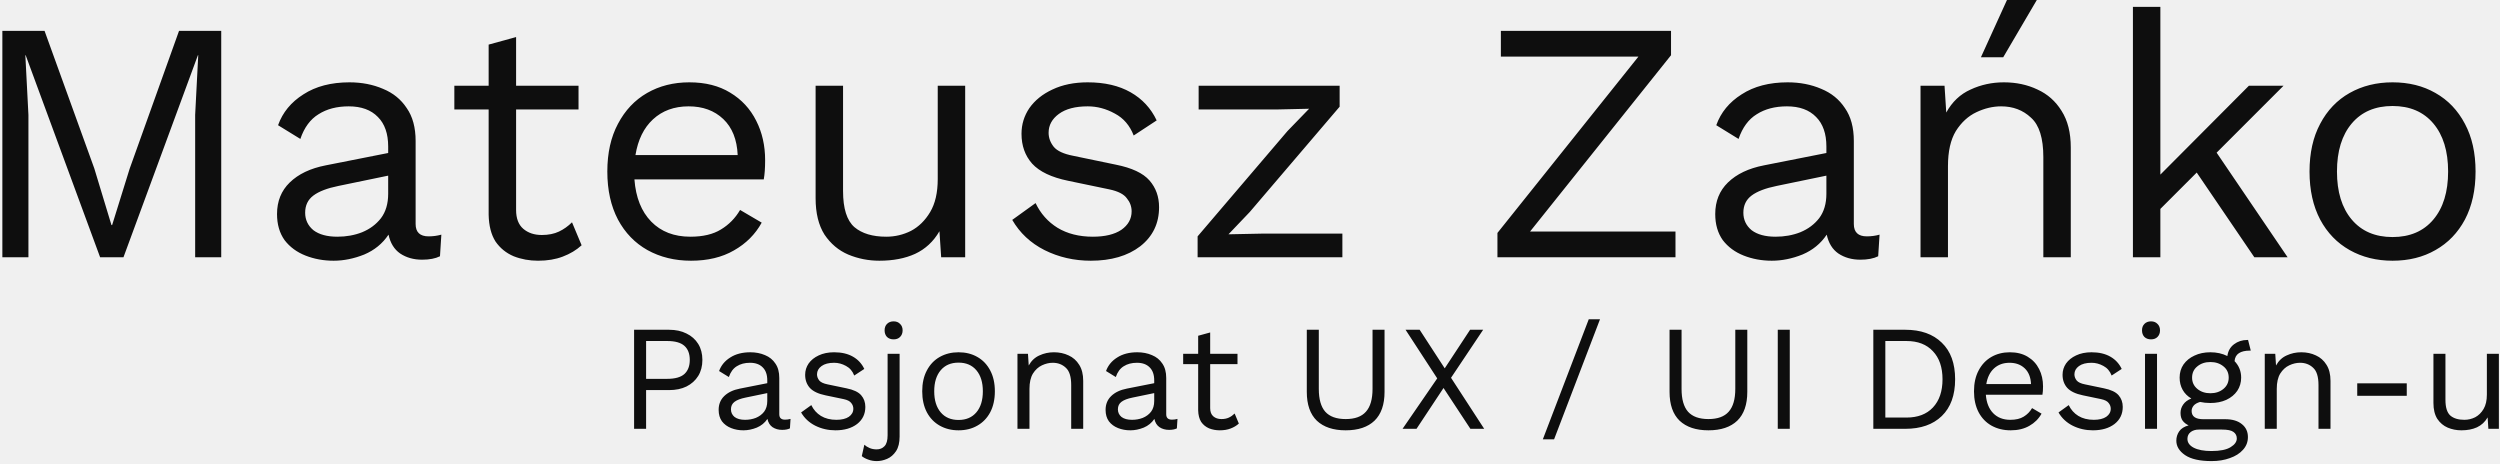
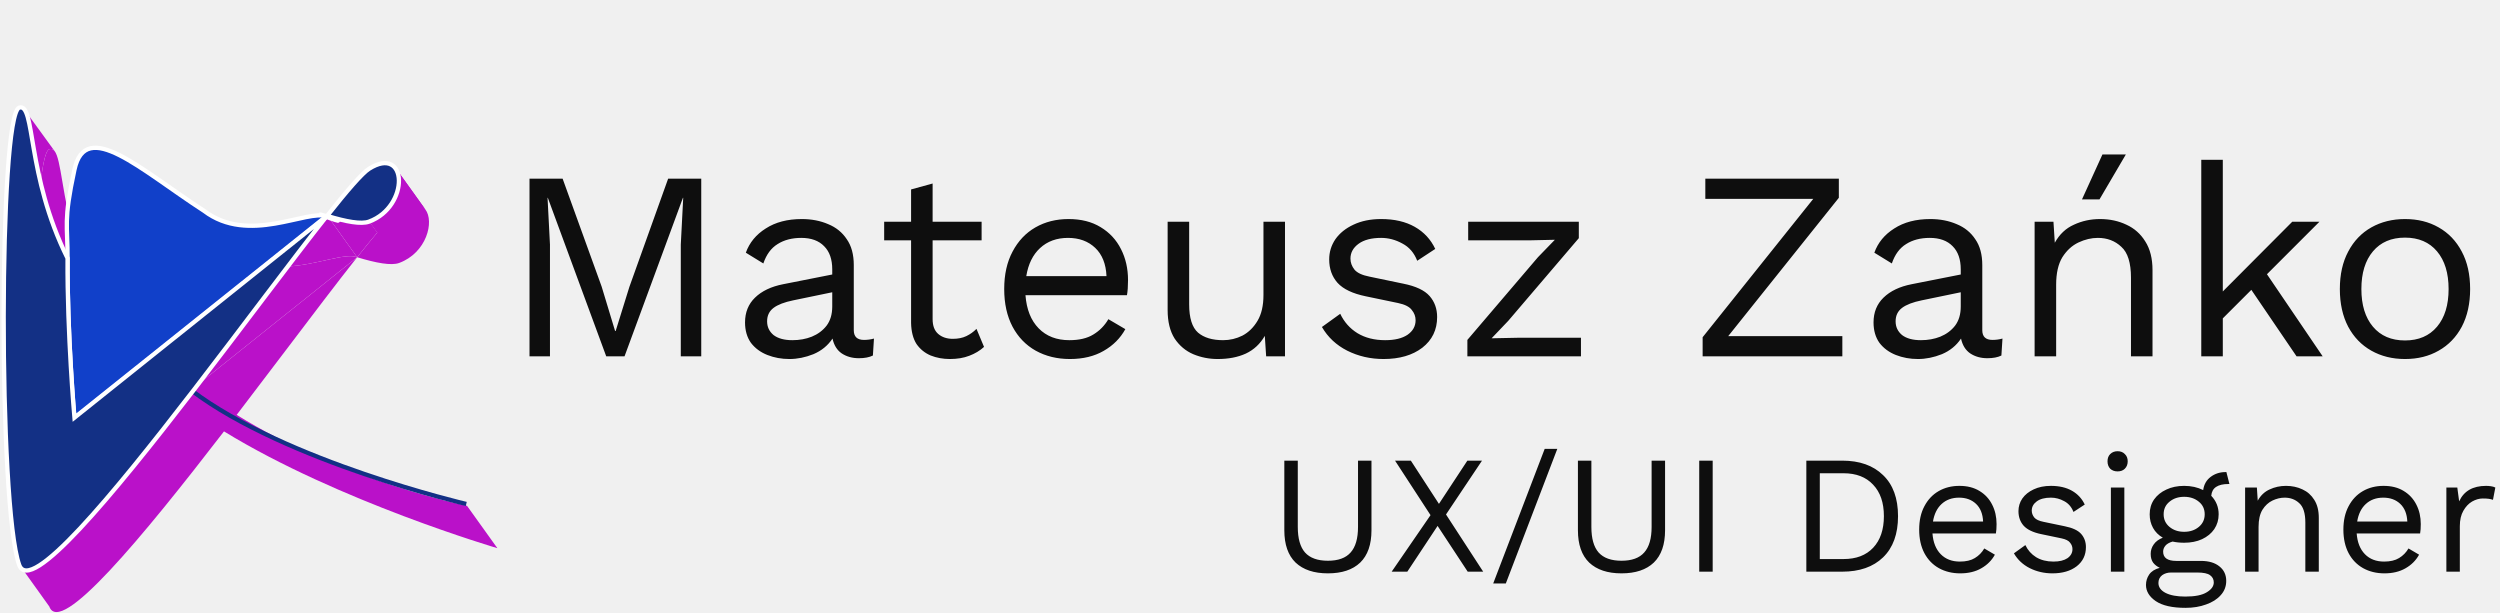
- <svg xmlns="http://www.w3.org/2000/svg" width="583" height="108" viewBox="0 0 583 108" fill="none">
-   <path d="M51.59 7.2V60H45.51V26.8L46.23 12.88H46.15L28.79 60H23.35L5.99 12.88H5.91L6.63 26.8V60H0.55V7.2H10.39L21.99 39.28L25.99 52.48H26.15L30.23 39.36L41.75 7.2H51.59ZM90.523 34.16C90.523 31.173 89.723 28.88 88.123 27.28C86.523 25.627 84.256 24.8 81.323 24.8C78.549 24.8 76.203 25.413 74.283 26.64C72.363 27.813 70.949 29.733 70.043 32.4L64.843 29.2C65.909 26.213 67.883 23.813 70.763 22C73.643 20.133 77.216 19.2 81.483 19.2C84.363 19.2 86.976 19.707 89.323 20.72C91.669 21.68 93.509 23.173 94.843 25.2C96.229 27.173 96.923 29.733 96.923 32.88V52.24C96.923 54.16 97.936 55.12 99.963 55.12C100.976 55.12 101.963 54.987 102.923 54.72L102.603 59.76C101.536 60.293 100.149 60.56 98.443 60.56C96.469 60.56 94.763 60.08 93.323 59.12C91.936 58.16 91.029 56.693 90.603 54.72C89.216 56.8 87.323 58.347 84.923 59.36C82.523 60.32 80.149 60.8 77.803 60.8C75.456 60.8 73.269 60.4 71.243 59.6C69.216 58.8 67.589 57.6 66.363 56C65.189 54.347 64.603 52.32 64.603 49.92C64.603 46.933 65.589 44.48 67.563 42.56C69.589 40.587 72.389 39.253 75.963 38.56L90.523 35.68V34.16ZM71.163 49.6C71.163 51.253 71.803 52.613 73.083 53.68C74.416 54.693 76.283 55.2 78.683 55.2C80.763 55.2 82.683 54.853 84.443 54.16C86.256 53.413 87.723 52.32 88.843 50.88C89.963 49.387 90.523 47.493 90.523 45.2V40.96L78.923 43.36C76.309 43.893 74.363 44.64 73.083 45.6C71.803 46.56 71.163 47.893 71.163 49.6ZM134.913 20V25.52H120.353V48.96C120.353 50.933 120.913 52.4 122.033 53.36C123.153 54.32 124.593 54.8 126.353 54.8C127.899 54.8 129.233 54.533 130.353 54C131.473 53.467 132.486 52.747 133.393 51.84L135.633 57.2C134.406 58.32 132.939 59.2 131.233 59.84C129.579 60.48 127.659 60.8 125.473 60.8C123.446 60.8 121.553 60.453 119.793 59.76C118.033 59.013 116.619 57.867 115.553 56.32C114.539 54.72 114.006 52.64 113.953 50.08V25.52H105.953V20H113.953V10.4L120.353 8.64V20H134.913ZM161.148 60.8C157.362 60.8 153.975 59.973 150.988 58.32C148.055 56.667 145.762 54.293 144.108 51.2C142.455 48.053 141.628 44.32 141.628 40C141.628 35.68 142.455 31.973 144.108 28.88C145.762 25.733 148.028 23.333 150.908 21.68C153.788 20.027 157.068 19.2 160.748 19.2C164.482 19.2 167.655 20 170.268 21.6C172.935 23.2 174.962 25.387 176.348 28.16C177.735 30.88 178.428 33.947 178.428 37.36C178.428 38.267 178.402 39.093 178.348 39.84C178.295 40.587 178.215 41.253 178.108 41.84H147.948C148.268 46.053 149.575 49.333 151.868 51.68C154.162 54.027 157.202 55.2 160.988 55.2C163.922 55.2 166.295 54.64 168.108 53.52C169.975 52.4 171.468 50.88 172.588 48.96L177.628 51.92C176.135 54.64 173.975 56.8 171.148 58.4C168.375 60 165.042 60.8 161.148 60.8ZM160.588 24.8C157.228 24.8 154.455 25.813 152.268 27.84C150.135 29.813 148.775 32.587 148.188 36.16H172.028C171.868 32.533 170.748 29.733 168.668 27.76C166.588 25.787 163.895 24.8 160.588 24.8ZM205.08 60.8C202.52 60.8 200.093 60.32 197.8 59.36C195.56 58.4 193.72 56.853 192.28 54.72C190.893 52.533 190.2 49.707 190.2 46.24V20H196.6V44.56C196.6 48.613 197.48 51.413 199.24 52.96C201 54.453 203.48 55.2 206.68 55.2C208.707 55.2 210.627 54.747 212.44 53.84C214.253 52.88 215.747 51.413 216.92 49.44C218.093 47.467 218.68 44.907 218.68 41.76V20H225.08V60H219.48L219.08 53.92C217.693 56.32 215.8 58.08 213.4 59.2C211.053 60.267 208.28 60.8 205.08 60.8ZM254.375 60.8C250.482 60.8 246.882 59.973 243.575 58.32C240.322 56.667 237.815 54.32 236.055 51.28L241.495 47.36C242.668 49.813 244.375 51.733 246.615 53.12C248.908 54.507 251.655 55.2 254.855 55.2C257.682 55.2 259.895 54.667 261.495 53.6C263.095 52.48 263.895 51.04 263.895 49.28C263.895 48.16 263.522 47.147 262.775 46.24C262.082 45.28 260.722 44.587 258.695 44.16L249.095 42.16C245.202 41.36 242.402 40.027 240.695 38.16C239.042 36.293 238.215 33.973 238.215 31.2C238.215 29.013 238.828 27.013 240.055 25.2C241.335 23.387 243.122 21.947 245.415 20.88C247.762 19.76 250.508 19.2 253.655 19.2C257.602 19.2 260.935 19.973 263.655 21.52C266.375 23.067 268.402 25.253 269.735 28.08L264.375 31.6C263.468 29.253 262.002 27.547 259.975 26.48C257.948 25.36 255.842 24.8 253.655 24.8C250.775 24.8 248.535 25.387 246.935 26.56C245.335 27.733 244.535 29.2 244.535 30.96C244.535 32.133 244.935 33.227 245.735 34.24C246.535 35.2 248.028 35.893 250.215 36.32L260.215 38.4C263.948 39.147 266.562 40.373 268.055 42.08C269.548 43.787 270.295 45.867 270.295 48.32C270.295 52.107 268.828 55.147 265.895 57.44C262.962 59.68 259.122 60.8 254.375 60.8ZM279.283 60V55.12L300.243 30.56L305.283 25.36L298.163 25.52H279.523V20H312.403V24.88L291.443 49.44L286.483 54.64L294.243 54.48H313.043V60H279.283ZM390.723 54V60H349.203V54.32L382.083 13.2H350.003V7.2H389.683V12.88L356.803 54H390.723ZM425.913 34.16C425.913 31.173 425.113 28.88 423.513 27.28C421.913 25.627 419.647 24.8 416.713 24.8C413.94 24.8 411.593 25.413 409.673 26.64C407.753 27.813 406.34 29.733 405.433 32.4L400.233 29.2C401.3 26.213 403.273 23.813 406.153 22C409.033 20.133 412.607 19.2 416.873 19.2C419.753 19.2 422.367 19.707 424.713 20.72C427.06 21.68 428.9 23.173 430.233 25.2C431.62 27.173 432.313 29.733 432.313 32.88V52.24C432.313 54.16 433.327 55.12 435.353 55.12C436.367 55.12 437.353 54.987 438.313 54.72L437.993 59.76C436.927 60.293 435.54 60.56 433.833 60.56C431.86 60.56 430.153 60.08 428.713 59.12C427.327 58.16 426.42 56.693 425.993 54.72C424.607 56.8 422.713 58.347 420.313 59.36C417.913 60.32 415.54 60.8 413.193 60.8C410.847 60.8 408.66 60.4 406.633 59.6C404.607 58.8 402.98 57.6 401.753 56C400.58 54.347 399.993 52.32 399.993 49.92C399.993 46.933 400.98 44.48 402.953 42.56C404.98 40.587 407.78 39.253 411.353 38.56L425.913 35.68V34.16ZM406.553 49.6C406.553 51.253 407.193 52.613 408.473 53.68C409.807 54.693 411.673 55.2 414.073 55.2C416.153 55.2 418.073 54.853 419.833 54.16C421.647 53.413 423.113 52.32 424.233 50.88C425.353 49.387 425.913 47.493 425.913 45.2V40.96L414.313 43.36C411.7 43.893 409.753 44.64 408.473 45.6C407.193 46.56 406.553 47.893 406.553 49.6ZM447.866 60V20H453.466L453.866 26.24C455.252 23.733 457.146 21.947 459.546 20.88C461.946 19.76 464.532 19.2 467.306 19.2C470.186 19.2 472.799 19.76 475.146 20.88C477.492 21.947 479.359 23.6 480.746 25.84C482.186 28.08 482.906 30.933 482.906 34.4V60H476.506V36.64C476.506 32.213 475.546 29.147 473.626 27.44C471.759 25.68 469.439 24.8 466.666 24.8C464.746 24.8 462.826 25.253 460.906 26.16C458.986 27.067 457.386 28.533 456.106 30.56C454.879 32.587 454.266 35.307 454.266 38.72V60H447.866ZM468.026 -4.76837e-06H474.986L467.146 13.36H461.946L468.026 -4.76837e-06ZM532.517 20L516.917 35.6L533.477 60H525.717L512.277 40.24L503.797 48.72V60H497.397V1.6H503.797V40.72L524.437 20H532.517ZM557.941 19.2C561.728 19.2 565.061 20.027 567.941 21.68C570.875 23.333 573.168 25.733 574.821 28.88C576.475 31.973 577.301 35.68 577.301 40C577.301 44.32 576.475 48.053 574.821 51.2C573.168 54.293 570.875 56.667 567.941 58.32C565.061 59.973 561.728 60.8 557.941 60.8C554.208 60.8 550.875 59.973 547.941 58.32C545.008 56.667 542.715 54.293 541.061 51.2C539.408 48.053 538.581 44.32 538.581 40C538.581 35.68 539.408 31.973 541.061 28.88C542.715 25.733 545.008 23.333 547.941 21.68C550.875 20.027 554.208 19.2 557.941 19.2ZM557.941 24.72C553.888 24.72 550.715 26.08 548.421 28.8C546.128 31.52 544.981 35.253 544.981 40C544.981 44.747 546.128 48.48 548.421 51.2C550.715 53.92 553.888 55.28 557.941 55.28C561.995 55.28 565.168 53.92 567.461 51.2C569.755 48.48 570.901 44.747 570.901 40C570.901 35.253 569.755 31.52 567.461 28.8C565.168 26.08 561.995 24.72 557.941 24.72ZM156.026 76.9C157.589 76.9 158.942 77.192 160.086 77.775C161.252 78.335 162.162 79.14 162.816 80.19C163.469 81.24 163.796 82.488 163.796 83.935C163.796 85.382 163.469 86.63 162.816 87.68C162.162 88.73 161.252 89.547 160.086 90.13C158.942 90.69 157.589 90.97 156.026 90.97H150.671V100H147.871V76.9H156.026ZM155.606 88.345C157.426 88.345 158.756 87.972 159.596 87.225C160.436 86.455 160.856 85.358 160.856 83.935C160.856 82.488 160.436 81.392 159.596 80.645C158.756 79.898 157.426 79.525 155.606 79.525H150.671V88.345H155.606ZM178.928 88.695C178.928 87.388 178.578 86.385 177.878 85.685C177.178 84.962 176.186 84.6 174.903 84.6C173.69 84.6 172.663 84.868 171.823 85.405C170.983 85.918 170.365 86.758 169.968 87.925L167.693 86.525C168.16 85.218 169.023 84.168 170.283 83.375C171.543 82.558 173.106 82.15 174.973 82.15C176.233 82.15 177.376 82.372 178.403 82.815C179.43 83.235 180.235 83.888 180.818 84.775C181.425 85.638 181.728 86.758 181.728 88.135V96.605C181.728 97.445 182.171 97.865 183.058 97.865C183.501 97.865 183.933 97.807 184.353 97.69L184.213 99.895C183.746 100.128 183.14 100.245 182.393 100.245C181.53 100.245 180.783 100.035 180.153 99.615C179.546 99.195 179.15 98.553 178.963 97.69C178.356 98.6 177.528 99.277 176.478 99.72C175.428 100.14 174.39 100.35 173.363 100.35C172.336 100.35 171.38 100.175 170.493 99.825C169.606 99.475 168.895 98.95 168.358 98.25C167.845 97.527 167.588 96.64 167.588 95.59C167.588 94.283 168.02 93.21 168.883 92.37C169.77 91.507 170.995 90.923 172.558 90.62L178.928 89.36V88.695ZM170.458 95.45C170.458 96.173 170.738 96.768 171.298 97.235C171.881 97.678 172.698 97.9 173.748 97.9C174.658 97.9 175.498 97.748 176.268 97.445C177.061 97.118 177.703 96.64 178.193 96.01C178.683 95.357 178.928 94.528 178.928 93.525V91.67L173.853 92.72C172.71 92.953 171.858 93.28 171.298 93.7C170.738 94.12 170.458 94.703 170.458 95.45ZM194.832 100.35C193.129 100.35 191.554 99.988 190.107 99.265C188.684 98.542 187.587 97.515 186.817 96.185L189.197 94.47C189.711 95.543 190.457 96.383 191.437 96.99C192.441 97.597 193.642 97.9 195.042 97.9C196.279 97.9 197.247 97.667 197.947 97.2C198.647 96.71 198.997 96.08 198.997 95.31C198.997 94.82 198.834 94.377 198.507 93.98C198.204 93.56 197.609 93.257 196.722 93.07L192.522 92.195C190.819 91.845 189.594 91.262 188.847 90.445C188.124 89.628 187.762 88.613 187.762 87.4C187.762 86.443 188.031 85.568 188.567 84.775C189.127 83.982 189.909 83.352 190.912 82.885C191.939 82.395 193.141 82.15 194.517 82.15C196.244 82.15 197.702 82.488 198.892 83.165C200.082 83.842 200.969 84.798 201.552 86.035L199.207 87.575C198.811 86.548 198.169 85.802 197.282 85.335C196.396 84.845 195.474 84.6 194.517 84.6C193.257 84.6 192.277 84.857 191.577 85.37C190.877 85.883 190.527 86.525 190.527 87.295C190.527 87.808 190.702 88.287 191.052 88.73C191.402 89.15 192.056 89.453 193.012 89.64L197.387 90.55C199.021 90.877 200.164 91.413 200.817 92.16C201.471 92.907 201.797 93.817 201.797 94.89C201.797 96.547 201.156 97.877 199.872 98.88C198.589 99.86 196.909 100.35 194.832 100.35ZM208.389 79.14C207.759 79.14 207.246 78.953 206.849 78.58C206.476 78.183 206.289 77.67 206.289 77.04C206.289 76.41 206.476 75.908 206.849 75.535C207.246 75.138 207.759 74.94 208.389 74.94C209.019 74.94 209.521 75.138 209.894 75.535C210.291 75.908 210.489 76.41 210.489 77.04C210.489 77.67 210.291 78.183 209.894 78.58C209.521 78.953 209.019 79.14 208.389 79.14ZM209.789 82.5V101.785C209.789 103.232 209.509 104.375 208.949 105.215C208.389 106.055 207.701 106.65 206.884 107C206.068 107.35 205.263 107.525 204.469 107.525C203.746 107.525 203.081 107.408 202.474 107.175C201.868 106.965 201.366 106.697 200.969 106.37L201.564 103.71C201.891 104.013 202.299 104.27 202.789 104.48C203.279 104.69 203.828 104.795 204.434 104.795C205.181 104.795 205.788 104.55 206.254 104.06C206.744 103.57 206.989 102.718 206.989 101.505V82.5H209.789ZM223.531 82.15C225.188 82.15 226.646 82.512 227.906 83.235C229.19 83.958 230.193 85.008 230.916 86.385C231.64 87.738 232.001 89.36 232.001 91.25C232.001 93.14 231.64 94.773 230.916 96.15C230.193 97.503 229.19 98.542 227.906 99.265C226.646 99.988 225.188 100.35 223.531 100.35C221.898 100.35 220.44 99.988 219.156 99.265C217.873 98.542 216.87 97.503 216.146 96.15C215.423 94.773 215.061 93.14 215.061 91.25C215.061 89.36 215.423 87.738 216.146 86.385C216.87 85.008 217.873 83.958 219.156 83.235C220.44 82.512 221.898 82.15 223.531 82.15ZM223.531 84.565C221.758 84.565 220.37 85.16 219.366 86.35C218.363 87.54 217.861 89.173 217.861 91.25C217.861 93.327 218.363 94.96 219.366 96.15C220.37 97.34 221.758 97.935 223.531 97.935C225.305 97.935 226.693 97.34 227.696 96.15C228.7 94.96 229.201 93.327 229.201 91.25C229.201 89.173 228.7 87.54 227.696 86.35C226.693 85.16 225.305 84.565 223.531 84.565ZM237.273 100V82.5H239.723L239.898 85.23C240.504 84.133 241.333 83.352 242.383 82.885C243.433 82.395 244.564 82.15 245.778 82.15C247.038 82.15 248.181 82.395 249.208 82.885C250.234 83.352 251.051 84.075 251.658 85.055C252.288 86.035 252.603 87.283 252.603 88.8V100H249.803V89.78C249.803 87.843 249.383 86.502 248.543 85.755C247.726 84.985 246.711 84.6 245.498 84.6C244.658 84.6 243.818 84.798 242.978 85.195C242.138 85.592 241.438 86.233 240.878 87.12C240.341 88.007 240.073 89.197 240.073 90.69V100H237.273ZM269.163 88.695C269.163 87.388 268.813 86.385 268.113 85.685C267.413 84.962 266.421 84.6 265.138 84.6C263.924 84.6 262.898 84.868 262.058 85.405C261.218 85.918 260.599 86.758 260.203 87.925L257.928 86.525C258.394 85.218 259.258 84.168 260.518 83.375C261.778 82.558 263.341 82.15 265.208 82.15C266.468 82.15 267.611 82.372 268.638 82.815C269.664 83.235 270.469 83.888 271.053 84.775C271.659 85.638 271.963 86.758 271.963 88.135V96.605C271.963 97.445 272.406 97.865 273.293 97.865C273.736 97.865 274.168 97.807 274.588 97.69L274.448 99.895C273.981 100.128 273.374 100.245 272.628 100.245C271.764 100.245 271.018 100.035 270.388 99.615C269.781 99.195 269.384 98.553 269.198 97.69C268.591 98.6 267.763 99.277 266.713 99.72C265.663 100.14 264.624 100.35 263.598 100.35C262.571 100.35 261.614 100.175 260.728 99.825C259.841 99.475 259.129 98.95 258.593 98.25C258.079 97.527 257.823 96.64 257.823 95.59C257.823 94.283 258.254 93.21 259.118 92.37C260.004 91.507 261.229 90.923 262.793 90.62L269.163 89.36V88.695ZM260.693 95.45C260.693 96.173 260.973 96.768 261.533 97.235C262.116 97.678 262.933 97.9 263.983 97.9C264.893 97.9 265.733 97.748 266.503 97.445C267.296 97.118 267.938 96.64 268.428 96.01C268.918 95.357 269.163 94.528 269.163 93.525V91.67L264.088 92.72C262.944 92.953 262.093 93.28 261.533 93.7C260.973 94.12 260.693 94.703 260.693 95.45ZM288.583 82.5V84.915H282.213V95.17C282.213 96.033 282.458 96.675 282.948 97.095C283.438 97.515 284.068 97.725 284.838 97.725C285.515 97.725 286.098 97.608 286.588 97.375C287.078 97.142 287.521 96.827 287.918 96.43L288.898 98.775C288.361 99.265 287.72 99.65 286.973 99.93C286.25 100.21 285.41 100.35 284.453 100.35C283.566 100.35 282.738 100.198 281.968 99.895C281.198 99.568 280.58 99.067 280.113 98.39C279.67 97.69 279.436 96.78 279.413 95.66V84.915H275.913V82.5H279.413V78.3L282.213 77.53V82.5H288.583ZM322.875 76.9V91.39C322.875 94.353 322.093 96.593 320.53 98.11C318.967 99.603 316.727 100.35 313.81 100.35C310.917 100.35 308.677 99.603 307.09 98.11C305.527 96.593 304.745 94.353 304.745 91.39V76.9H307.545V90.69C307.545 93.093 308.047 94.867 309.05 96.01C310.077 97.153 311.663 97.725 313.81 97.725C315.957 97.725 317.532 97.153 318.535 96.01C319.562 94.867 320.075 93.093 320.075 90.69V76.9H322.875ZM346.115 100H342.895L336.63 90.48L330.33 100H327.075L335.16 88.24L327.775 76.9H331.065L336.91 85.895L342.825 76.9H345.87L338.38 88.1L346.115 100ZM373.123 74.45L362.413 102.45H359.788L370.498 74.45H373.123ZM407.47 76.9V91.39C407.47 94.353 406.688 96.593 405.125 98.11C403.561 99.603 401.321 100.35 398.405 100.35C395.511 100.35 393.271 99.603 391.685 98.11C390.121 96.593 389.34 94.353 389.34 91.39V76.9H392.14V90.69C392.14 93.093 392.641 94.867 393.645 96.01C394.671 97.153 396.258 97.725 398.405 97.725C400.551 97.725 402.126 97.153 403.13 96.01C404.156 94.867 404.67 93.093 404.67 90.69V76.9H407.47ZM417.375 76.9V100H414.575V76.9H417.375ZM444.315 76.9C447.932 76.9 450.767 77.903 452.82 79.91C454.897 81.893 455.935 84.74 455.935 88.45C455.935 92.16 454.897 95.018 452.82 97.025C450.767 99.008 447.932 100 444.315 100H436.86V76.9H444.315ZM444.595 97.375C447.232 97.375 449.285 96.593 450.755 95.03C452.248 93.443 452.995 91.25 452.995 88.45C452.995 85.65 452.248 83.468 450.755 81.905C449.285 80.318 447.232 79.525 444.595 79.525H439.66V97.375H444.595ZM468.875 100.35C467.218 100.35 465.736 99.988 464.43 99.265C463.146 98.542 462.143 97.503 461.42 96.15C460.696 94.773 460.335 93.14 460.335 91.25C460.335 89.36 460.696 87.738 461.42 86.385C462.143 85.008 463.135 83.958 464.395 83.235C465.655 82.512 467.09 82.15 468.7 82.15C470.333 82.15 471.721 82.5 472.865 83.2C474.031 83.9 474.918 84.857 475.525 86.07C476.131 87.26 476.435 88.602 476.435 90.095C476.435 90.492 476.423 90.853 476.4 91.18C476.376 91.507 476.341 91.798 476.295 92.055H463.1C463.24 93.898 463.811 95.333 464.815 96.36C465.818 97.387 467.148 97.9 468.805 97.9C470.088 97.9 471.126 97.655 471.92 97.165C472.736 96.675 473.39 96.01 473.88 95.17L476.085 96.465C475.431 97.655 474.486 98.6 473.25 99.3C472.036 100 470.578 100.35 468.875 100.35ZM468.63 84.6C467.16 84.6 465.946 85.043 464.99 85.93C464.056 86.793 463.461 88.007 463.205 89.57H473.635C473.565 87.983 473.075 86.758 472.165 85.895C471.255 85.032 470.076 84.6 468.63 84.6ZM488.06 100.35C486.357 100.35 484.782 99.988 483.335 99.265C481.912 98.542 480.815 97.515 480.045 96.185L482.425 94.47C482.938 95.543 483.685 96.383 484.665 96.99C485.668 97.597 486.87 97.9 488.27 97.9C489.507 97.9 490.475 97.667 491.175 97.2C491.875 96.71 492.225 96.08 492.225 95.31C492.225 94.82 492.062 94.377 491.735 93.98C491.432 93.56 490.837 93.257 489.95 93.07L485.75 92.195C484.047 91.845 482.822 91.262 482.075 90.445C481.352 89.628 480.99 88.613 480.99 87.4C480.99 86.443 481.258 85.568 481.795 84.775C482.355 83.982 483.137 83.352 484.14 82.885C485.167 82.395 486.368 82.15 487.745 82.15C489.472 82.15 490.93 82.488 492.12 83.165C493.31 83.842 494.197 84.798 494.78 86.035L492.435 87.575C492.038 86.548 491.397 85.802 490.51 85.335C489.623 84.845 488.702 84.6 487.745 84.6C486.485 84.6 485.505 84.857 484.805 85.37C484.105 85.883 483.755 86.525 483.755 87.295C483.755 87.808 483.93 88.287 484.28 88.73C484.63 89.15 485.283 89.453 486.24 89.64L490.615 90.55C492.248 90.877 493.392 91.413 494.045 92.16C494.698 92.907 495.025 93.817 495.025 94.89C495.025 96.547 494.383 97.877 493.1 98.88C491.817 99.86 490.137 100.35 488.06 100.35ZM501.617 79.14C500.987 79.14 500.474 78.953 500.077 78.58C499.704 78.183 499.517 77.67 499.517 77.04C499.517 76.41 499.704 75.908 500.077 75.535C500.474 75.138 500.987 74.94 501.617 74.94C502.247 74.94 502.749 75.138 503.122 75.535C503.519 75.908 503.717 76.41 503.717 77.04C503.717 77.67 503.519 78.183 503.122 78.58C502.749 78.953 502.247 79.14 501.617 79.14ZM503.017 82.5V100H500.217V82.5H503.017ZM518.929 97.76C520.585 97.76 521.88 98.145 522.814 98.915C523.747 99.662 524.214 100.665 524.214 101.925C524.214 103.068 523.829 104.06 523.059 104.9C522.312 105.74 521.297 106.382 520.014 106.825C518.754 107.292 517.33 107.525 515.744 107.525C512.99 107.525 510.925 107.058 509.549 106.125C508.195 105.192 507.519 104.072 507.519 102.765C507.519 101.972 507.74 101.248 508.184 100.595C508.627 99.942 509.362 99.475 510.389 99.195C509.829 98.938 509.374 98.588 509.024 98.145C508.674 97.678 508.499 97.06 508.499 96.29C508.499 95.567 508.709 94.913 509.129 94.33C509.549 93.723 510.179 93.257 511.019 92.93C510.132 92.417 509.455 91.74 508.989 90.9C508.522 90.06 508.289 89.115 508.289 88.065C508.289 86.898 508.592 85.872 509.199 84.985C509.829 84.098 510.68 83.41 511.754 82.92C512.827 82.407 514.064 82.15 515.464 82.15C516.934 82.15 518.252 82.442 519.419 83.025C519.582 81.858 520.095 80.948 520.959 80.295C521.845 79.618 522.884 79.28 524.074 79.28H524.249L524.879 81.765H524.634C523.56 81.765 522.72 81.963 522.114 82.36C521.507 82.757 521.169 83.375 521.099 84.215C522.125 85.288 522.639 86.572 522.639 88.065C522.639 89.208 522.335 90.235 521.729 91.145C521.122 92.032 520.27 92.732 519.174 93.245C518.1 93.735 516.864 93.98 515.464 93.98C514.6 93.98 513.795 93.898 513.049 93.735C512.349 93.945 511.847 94.237 511.544 94.61C511.24 94.983 511.089 95.392 511.089 95.835C511.089 97.118 511.999 97.76 513.819 97.76H518.929ZM515.464 84.425C514.25 84.425 513.235 84.763 512.419 85.44C511.602 86.093 511.194 86.968 511.194 88.065C511.194 89.138 511.602 90.013 512.419 90.69C513.235 91.367 514.25 91.705 515.464 91.705C516.677 91.705 517.692 91.367 518.509 90.69C519.325 90.013 519.734 89.138 519.734 88.065C519.734 86.968 519.325 86.093 518.509 85.44C517.692 84.763 516.677 84.425 515.464 84.425ZM515.709 105.18C517.739 105.18 519.232 104.877 520.189 104.27C521.145 103.687 521.624 103.01 521.624 102.24C521.624 101.61 521.367 101.108 520.854 100.735C520.364 100.362 519.465 100.175 518.159 100.175H512.769C512.022 100.175 511.392 100.362 510.879 100.735C510.365 101.132 510.109 101.668 510.109 102.345C510.109 103.208 510.599 103.897 511.579 104.41C512.582 104.923 513.959 105.18 515.709 105.18ZM528.142 100V82.5H530.592L530.767 85.23C531.373 84.133 532.202 83.352 533.252 82.885C534.302 82.395 535.433 82.15 536.647 82.15C537.907 82.15 539.05 82.395 540.077 82.885C541.103 83.352 541.92 84.075 542.527 85.055C543.157 86.035 543.472 87.283 543.472 88.8V100H540.672V89.78C540.672 87.843 540.252 86.502 539.412 85.755C538.595 84.985 537.58 84.6 536.367 84.6C535.527 84.6 534.687 84.798 533.847 85.195C533.007 85.592 532.307 86.233 531.747 87.12C531.21 88.007 530.942 89.197 530.942 90.69V100H528.142ZM561.257 89.395V92.3H549.707V89.395H561.257ZM573.988 100.35C572.868 100.35 571.807 100.14 570.803 99.72C569.823 99.3 569.018 98.623 568.388 97.69C567.782 96.733 567.478 95.497 567.478 93.98V82.5H570.278V93.245C570.278 95.018 570.663 96.243 571.433 96.92C572.203 97.573 573.288 97.9 574.688 97.9C575.575 97.9 576.415 97.702 577.208 97.305C578.002 96.885 578.655 96.243 579.168 95.38C579.682 94.517 579.938 93.397 579.938 92.02V82.5H582.738V100H580.288L580.113 97.34C579.507 98.39 578.678 99.16 577.628 99.65C576.602 100.117 575.388 100.35 573.988 100.35Z" fill="#0E0E0E" />
+ <svg xmlns="http://www.w3.org/2000/svg" width="743" height="182" viewBox="0 0 743 182" fill="none">
+   <path d="M97.122 63.862L106.146 76.454C108.371 73.649 110.386 71.169 112.145 69.095L109.609 65.556C107.292 66.411 102.841 65.594 97.122 63.862Z" fill="#BA11C9" />
+   <path fill-rule="evenodd" clip-rule="evenodd" d="M126.401 62.224C129.173 65.838 126.775 75.145 118.634 78.149C116.317 79.003 111.866 78.187 106.146 76.454C108.371 73.649 110.386 71.169 112.145 69.095L109.609 65.556C117.199 62.756 119.797 54.478 117.869 50.441C117.77 50.233 117.658 50.037 117.535 49.853L126.401 62.224ZM6.574 168.979L14.652 180.251C17.867 189.261 42.143 159.903 66.57 128.206C100.483 149.017 147.821 162.921 147.821 162.921L138.797 150.328C138.797 150.328 101.708 142.821 70.34 123.299C75.28 116.848 80.183 110.377 84.874 104.185C92.867 93.635 100.244 83.898 106.146 76.454C106.146 76.454 76.902 99.832 58.164 114.811C56.167 116.407 53.051 118.898 53.051 118.898C53.455 119.215 53.862 119.53 54.275 119.845C37.534 141.424 21.305 161.14 12.365 167.317C9.76 169.117 7.773 169.767 6.574 168.979ZM6.574 168.979C6.165 168.71 5.847 168.273 5.627 167.658L6.574 168.979Z" fill="#BA11C9" />
+   <path fill-rule="evenodd" clip-rule="evenodd" d="M109.609 65.556C117.199 62.756 119.797 54.478 117.869 50.441C117.77 50.233 117.658 50.037 117.535 49.853L126.401 62.224C125.039 60.447 122.427 60.046 118.634 62.445C117.34 63.263 115.105 65.605 112.145 69.095L109.609 65.556Z" fill="#BA11C9" />
+   <path d="M14.652 44.345C13.62 44.678 12.758 48.35 12.068 54.296C13.662 60.977 16.072 68.681 20.078 76.733L22.853 73.459C20.55 65.866 19.412 59.15 18.553 54.079C17.759 49.393 17.204 46.112 16.187 44.846C15.769 44.326 15.274 44.145 14.652 44.345Z" fill="#BA11C9" />
+   <path d="M12.068 54.296C12.758 48.35 13.62 44.678 14.652 44.345C15.274 44.145 15.769 44.326 16.187 44.846L7.566 32.988C8.692 35.276 9.144 42.039 12.068 54.296Z" fill="#BA11C9" />
+   <path d="M58.164 114.811L106.146 76.454C102.415 75.058 94.169 78.784 85.25 79.207C82.264 83.125 79.119 87.277 75.872 91.562L75.849 91.593C70.162 99.099 64.164 107.016 58.164 114.811Z" fill="#BA11C9" />
+   <path d="M106.146 76.454L97.122 63.862C95.323 66.13 93.387 68.612 91.338 71.266C89.402 73.772 87.366 76.431 85.25 79.207C94.169 78.784 102.415 75.058 106.146 76.454Z" fill="#BA11C9" />
+   <path d="M138.573 149.783C138.573 149.783 84.938 137.251 56.885 116.028" stroke="#133085" stroke-width="1.279" />
+   <path d="M109.688 65.864C121.832 61.383 121.197 42.881 109.688 50.16C107.626 51.464 103.167 56.644 97.201 64.169C102.92 65.902 107.371 66.718 109.688 65.864Z" fill="#133085" stroke="white" stroke-width="1.279" />
+   <path d="M20.078 76.935C20.143 66.772 18.773 65.965 22.124 50.441C25.476 34.917 41.768 50.441 60.643 62.663C73.955 72.795 91.274 62.09 97.201 64.308L22.124 124.322C22.124 124.322 19.932 99.425 20.078 76.935Z" fill="#1140C9" />
+   <path d="M97.201 64.308L22.124 124.322C22.124 124.322 19.932 99.425 20.078 76.935C20.143 66.772 18.773 65.965 22.124 50.441C25.476 34.917 41.768 50.441 60.643 62.663C73.955 72.795 91.274 62.09 97.201 64.308ZM97.201 64.308C107.431 68.134 89.465 61.964 97.201 64.308Z" stroke="white" stroke-width="1.279" />
+   <path d="M5.706 167.902C-0.557 150.348 -0.338 33.948 5.706 31.997C10.54 30.436 7.743 51.94 20.078 76.733C19.933 99.223 22.125 124.121 22.125 124.121L44.105 106.549L97.201 64.106C86.955 77.027 72.263 96.863 57.624 115.858C33.197 147.555 8.921 176.912 5.706 167.902Z" fill="#133085" stroke="white" stroke-width="1.279" />
+   <path d="M208.411 53.101V105.901H202.331V72.701L203.051 58.781H202.971L185.611 105.901H180.171L162.811 58.781H162.731L163.451 72.701V105.901H157.371V53.101H167.211L178.811 85.181L182.811 98.381H182.971L187.051 85.261L198.571 53.101H208.411ZM247.344 80.061C247.344 77.075 246.544 74.781 244.944 73.181C243.344 71.528 241.077 70.701 238.144 70.701C235.371 70.701 233.024 71.315 231.104 72.541C229.184 73.715 227.771 75.635 226.864 78.301L221.664 75.101C222.731 72.115 224.704 69.715 227.584 67.901C230.464 66.035 234.037 65.101 238.304 65.101C241.184 65.101 243.797 65.608 246.144 66.621C248.491 67.581 250.331 69.075 251.664 71.101C253.051 73.075 253.744 75.635 253.744 78.781V98.141C253.744 100.061 254.757 101.021 256.784 101.021C257.797 101.021 258.784 100.888 259.744 100.621L259.424 105.661C258.357 106.195 256.971 106.461 255.264 106.461C253.291 106.461 251.584 105.981 250.144 105.021C248.757 104.061 247.851 102.595 247.424 100.621C246.037 102.701 244.144 104.248 241.744 105.261C239.344 106.221 236.971 106.701 234.624 106.701C232.277 106.701 230.091 106.301 228.064 105.501C226.037 104.701 224.411 103.501 223.184 101.901C222.011 100.248 221.424 98.221 221.424 95.821C221.424 92.835 222.411 90.381 224.384 88.461C226.411 86.488 229.211 85.155 232.784 84.461L247.344 81.581V80.061ZM227.984 95.501C227.984 97.155 228.624 98.515 229.904 99.581C231.237 100.595 233.104 101.101 235.504 101.101C237.584 101.101 239.504 100.755 241.264 100.061C243.077 99.315 244.544 98.221 245.664 96.781C246.784 95.288 247.344 93.395 247.344 91.101V86.861L235.744 89.261C233.131 89.795 231.184 90.541 229.904 91.501C228.624 92.461 227.984 93.795 227.984 95.501ZM291.734 65.901V71.421H277.174V94.861C277.174 96.835 277.734 98.301 278.854 99.261C279.974 100.221 281.414 100.701 283.174 100.701C284.721 100.701 286.054 100.435 287.174 99.901C288.294 99.368 289.307 98.648 290.214 97.741L292.454 103.101C291.227 104.221 289.761 105.101 288.054 105.741C286.401 106.381 284.481 106.701 282.294 106.701C280.267 106.701 278.374 106.355 276.614 105.661C274.854 104.915 273.441 103.768 272.374 102.221C271.361 100.621 270.827 98.541 270.774 95.981V71.421H262.774V65.901H270.774V56.301L277.174 54.541V65.901H291.734ZM317.97 106.701C314.183 106.701 310.796 105.875 307.81 104.221C304.876 102.568 302.583 100.195 300.93 97.101C299.276 93.955 298.45 90.221 298.45 85.901C298.45 81.581 299.276 77.875 300.93 74.781C302.583 71.635 304.85 69.235 307.73 67.581C310.61 65.928 313.89 65.101 317.57 65.101C321.303 65.101 324.476 65.901 327.09 67.501C329.756 69.101 331.783 71.288 333.17 74.061C334.556 76.781 335.25 79.848 335.25 83.261C335.25 84.168 335.223 84.995 335.17 85.741C335.116 86.488 335.036 87.155 334.93 87.741H304.77C305.09 91.955 306.396 95.235 308.69 97.581C310.983 99.928 314.023 101.101 317.81 101.101C320.743 101.101 323.116 100.541 324.93 99.421C326.796 98.301 328.29 96.781 329.41 94.861L334.45 97.821C332.956 100.541 330.796 102.701 327.97 104.301C325.196 105.901 321.863 106.701 317.97 106.701ZM317.41 70.701C314.05 70.701 311.276 71.715 309.09 73.741C306.956 75.715 305.596 78.488 305.01 82.061H328.85C328.69 78.435 327.57 75.635 325.49 73.661C323.41 71.688 320.716 70.701 317.41 70.701ZM361.901 106.701C359.341 106.701 356.915 106.221 354.621 105.261C352.381 104.301 350.541 102.755 349.101 100.621C347.715 98.435 347.021 95.608 347.021 92.141V65.901H353.421V90.461C353.421 94.515 354.301 97.315 356.061 98.861C357.821 100.355 360.301 101.101 363.501 101.101C365.528 101.101 367.448 100.648 369.261 99.741C371.075 98.781 372.568 97.315 373.741 95.341C374.915 93.368 375.501 90.808 375.501 87.661V65.901H381.901V105.901H376.301L375.901 99.821C374.515 102.221 372.621 103.981 370.221 105.101C367.875 106.168 365.101 106.701 361.901 106.701ZM411.196 106.701C407.303 106.701 403.703 105.875 400.396 104.221C397.143 102.568 394.636 100.221 392.876 97.181L398.316 93.261C399.49 95.715 401.196 97.635 403.436 99.021C405.73 100.408 408.476 101.101 411.676 101.101C414.503 101.101 416.716 100.568 418.316 99.501C419.916 98.381 420.716 96.941 420.716 95.181C420.716 94.061 420.343 93.048 419.596 92.141C418.903 91.181 417.543 90.488 415.516 90.061L405.916 88.061C402.023 87.261 399.223 85.928 397.516 84.061C395.863 82.195 395.036 79.875 395.036 77.101C395.036 74.915 395.65 72.915 396.876 71.101C398.156 69.288 399.943 67.848 402.236 66.781C404.583 65.661 407.33 65.101 410.476 65.101C414.423 65.101 417.756 65.875 420.476 67.421C423.196 68.968 425.223 71.155 426.556 73.981L421.196 77.501C420.29 75.155 418.823 73.448 416.796 72.381C414.77 71.261 412.663 70.701 410.476 70.701C407.596 70.701 405.356 71.288 403.756 72.461C402.156 73.635 401.356 75.101 401.356 76.861C401.356 78.035 401.756 79.128 402.556 80.141C403.356 81.101 404.85 81.795 407.036 82.221L417.036 84.301C420.77 85.048 423.383 86.275 424.876 87.981C426.37 89.688 427.116 91.768 427.116 94.221C427.116 98.008 425.65 101.048 422.716 103.341C419.783 105.581 415.943 106.701 411.196 106.701ZM436.104 105.901V101.021L457.064 76.461L462.104 71.261L454.984 71.421H436.344V65.901H469.224V70.781L448.264 95.341L443.304 100.541L451.064 100.381H469.864V105.901H436.104ZM547.544 99.901V105.901H506.024V100.221L538.904 59.101H506.824V53.101H546.504V58.781L513.624 99.901H547.544ZM582.735 80.061C582.735 77.075 581.935 74.781 580.335 73.181C578.735 71.528 576.468 70.701 573.535 70.701C570.761 70.701 568.415 71.315 566.495 72.541C564.575 73.715 563.161 75.635 562.255 78.301L557.055 75.101C558.121 72.115 560.095 69.715 562.975 67.901C565.855 66.035 569.428 65.101 573.695 65.101C576.575 65.101 579.188 65.608 581.535 66.621C583.881 67.581 585.721 69.075 587.055 71.101C588.441 73.075 589.135 75.635 589.135 78.781V98.141C589.135 100.061 590.148 101.021 592.175 101.021C593.188 101.021 594.175 100.888 595.135 100.621L594.815 105.661C593.748 106.195 592.361 106.461 590.655 106.461C588.681 106.461 586.975 105.981 585.535 105.021C584.148 104.061 583.241 102.595 582.815 100.621C581.428 102.701 579.535 104.248 577.135 105.261C574.735 106.221 572.361 106.701 570.015 106.701C567.668 106.701 565.481 106.301 563.455 105.501C561.428 104.701 559.801 103.501 558.575 101.901C557.401 100.248 556.815 98.221 556.815 95.821C556.815 92.835 557.801 90.381 559.775 88.461C561.801 86.488 564.601 85.155 568.175 84.461L582.735 81.581V80.061ZM563.375 95.501C563.375 97.155 564.015 98.515 565.295 99.581C566.628 100.595 568.495 101.101 570.895 101.101C572.975 101.101 574.895 100.755 576.655 100.061C578.468 99.315 579.935 98.221 581.055 96.781C582.175 95.288 582.735 93.395 582.735 91.101V86.861L571.135 89.261C568.521 89.795 566.575 90.541 565.295 91.501C564.015 92.461 563.375 93.795 563.375 95.501ZM604.687 105.901V65.901H610.287L610.687 72.141C612.074 69.635 613.967 67.848 616.367 66.781C618.767 65.661 621.354 65.101 624.127 65.101C627.007 65.101 629.62 65.661 631.967 66.781C634.314 67.848 636.18 69.501 637.567 71.741C639.007 73.981 639.727 76.835 639.727 80.301V105.901H633.327V82.541C633.327 78.115 632.367 75.048 630.447 73.341C628.58 71.581 626.26 70.701 623.487 70.701C621.567 70.701 619.647 71.155 617.727 72.061C615.807 72.968 614.207 74.435 612.927 76.461C611.7 78.488 611.087 81.208 611.087 84.621V105.901H604.687ZM624.847 45.901H631.807L623.967 59.261H618.767L624.847 45.901ZM689.338 65.901L673.738 81.501L690.298 105.901H682.538L669.098 86.141L660.618 94.621V105.901H654.218V47.501H660.618V86.621L681.258 65.901H689.338ZM714.763 65.101C718.549 65.101 721.883 65.928 724.763 67.581C727.696 69.235 729.989 71.635 731.643 74.781C733.296 77.875 734.123 81.581 734.123 85.901C734.123 90.221 733.296 93.955 731.643 97.101C729.989 100.195 727.696 102.568 724.763 104.221C721.883 105.875 718.549 106.701 714.763 106.701C711.029 106.701 707.696 105.875 704.763 104.221C701.829 102.568 699.536 100.195 697.883 97.101C696.229 93.955 695.403 90.221 695.403 85.901C695.403 81.581 696.229 77.875 697.883 74.781C699.536 71.635 701.829 69.235 704.763 67.581C707.696 65.928 711.029 65.101 714.763 65.101ZM714.763 70.621C710.709 70.621 707.536 71.981 705.243 74.701C702.949 77.421 701.803 81.155 701.803 85.901C701.803 90.648 702.949 94.381 705.243 97.101C707.536 99.821 710.709 101.181 714.763 101.181C718.816 101.181 721.989 99.821 724.283 97.101C726.576 94.381 727.723 90.648 727.723 85.901C727.723 81.155 726.576 77.421 724.283 74.701C721.989 71.981 718.816 70.621 714.763 70.621Z" fill="#0E0E0E" />
+   <path d="M407.602 136.901V157.601C407.602 161.835 406.485 165.035 404.252 167.201C402.019 169.335 398.819 170.401 394.652 170.401C390.519 170.401 387.319 169.335 385.052 167.201C382.819 165.035 381.702 161.835 381.702 157.601V136.901H385.702V156.601C385.702 160.035 386.419 162.568 387.852 164.201C389.319 165.835 391.585 166.651 394.652 166.651C397.719 166.651 399.969 165.835 401.402 164.201C402.869 162.568 403.602 160.035 403.602 156.601V136.901H407.602ZM440.803 169.901H436.203L427.253 156.301L418.253 169.901H413.603L425.153 153.101L414.603 136.901H419.303L427.653 149.751L436.103 136.901H440.453L429.753 152.901L440.803 169.901ZM462.832 133.401L447.532 173.401H443.782L459.082 133.401H462.832ZM494.858 136.901V157.601C494.858 161.835 493.741 165.035 491.508 167.201C489.275 169.335 486.075 170.401 481.908 170.401C477.775 170.401 474.575 169.335 472.308 167.201C470.075 165.035 468.958 161.835 468.958 157.601V136.901H472.958V156.601C472.958 160.035 473.675 162.568 475.108 164.201C476.575 165.835 478.841 166.651 481.908 166.651C484.975 166.651 487.225 165.835 488.658 164.201C490.125 162.568 490.858 160.035 490.858 156.601V136.901H494.858ZM509.008 136.901V169.901H505.008V136.901H509.008ZM547.494 136.901C552.661 136.901 556.711 138.335 559.644 141.201C562.611 144.035 564.094 148.101 564.094 153.401C564.094 158.701 562.611 162.785 559.644 165.651C556.711 168.485 552.661 169.901 547.494 169.901H536.844V136.901H547.494ZM547.894 166.151C551.661 166.151 554.594 165.035 556.694 162.801C558.828 160.535 559.894 157.401 559.894 153.401C559.894 149.401 558.828 146.285 556.694 144.051C554.594 141.785 551.661 140.651 547.894 140.651H540.844V166.151H547.894ZM582.579 170.401C580.213 170.401 578.096 169.885 576.229 168.851C574.396 167.818 572.963 166.335 571.929 164.401C570.896 162.435 570.379 160.101 570.379 157.401C570.379 154.701 570.896 152.385 571.929 150.451C572.963 148.485 574.379 146.985 576.179 145.951C577.979 144.918 580.029 144.401 582.329 144.401C584.663 144.401 586.646 144.901 588.279 145.901C589.946 146.901 591.213 148.268 592.079 150.001C592.946 151.701 593.379 153.618 593.379 155.751C593.379 156.318 593.363 156.835 593.329 157.301C593.296 157.768 593.246 158.185 593.179 158.551H574.329C574.529 161.185 575.346 163.235 576.779 164.701C578.213 166.168 580.113 166.901 582.479 166.901C584.313 166.901 585.796 166.551 586.929 165.851C588.096 165.151 589.029 164.201 589.729 163.001L592.879 164.851C591.946 166.551 590.596 167.901 588.829 168.901C587.096 169.901 585.013 170.401 582.579 170.401ZM582.229 147.901C580.129 147.901 578.396 148.535 577.029 149.801C575.696 151.035 574.846 152.768 574.479 155.001H589.379C589.279 152.735 588.579 150.985 587.279 149.751C585.979 148.518 584.296 147.901 582.229 147.901ZM609.987 170.401C607.554 170.401 605.304 169.885 603.237 168.851C601.204 167.818 599.637 166.351 598.537 164.451L601.937 162.001C602.67 163.535 603.737 164.735 605.137 165.601C606.57 166.468 608.287 166.901 610.287 166.901C612.054 166.901 613.437 166.568 614.437 165.901C615.437 165.201 615.937 164.301 615.937 163.201C615.937 162.501 615.704 161.868 615.237 161.301C614.804 160.701 613.954 160.268 612.687 160.001L606.687 158.751C604.254 158.251 602.504 157.418 601.437 156.251C600.404 155.085 599.887 153.635 599.887 151.901C599.887 150.535 600.27 149.285 601.037 148.151C601.837 147.018 602.954 146.118 604.387 145.451C605.854 144.751 607.57 144.401 609.537 144.401C612.004 144.401 614.087 144.885 615.787 145.851C617.487 146.818 618.754 148.185 619.587 149.951L616.237 152.151C615.67 150.685 614.754 149.618 613.487 148.951C612.22 148.251 610.904 147.901 609.537 147.901C607.737 147.901 606.337 148.268 605.337 149.001C604.337 149.735 603.837 150.651 603.837 151.751C603.837 152.485 604.087 153.168 604.587 153.801C605.087 154.401 606.02 154.835 607.387 155.101L613.637 156.401C615.97 156.868 617.604 157.635 618.537 158.701C619.47 159.768 619.937 161.068 619.937 162.601C619.937 164.968 619.02 166.868 617.187 168.301C615.354 169.701 612.954 170.401 609.987 170.401ZM629.354 140.101C628.454 140.101 627.721 139.835 627.154 139.301C626.621 138.735 626.354 138.001 626.354 137.101C626.354 136.201 626.621 135.485 627.154 134.951C627.721 134.385 628.454 134.101 629.354 134.101C630.254 134.101 630.971 134.385 631.504 134.951C632.071 135.485 632.354 136.201 632.354 137.101C632.354 138.001 632.071 138.735 631.504 139.301C630.971 139.835 630.254 140.101 629.354 140.101ZM631.354 144.901V169.901H627.354V144.901H631.354ZM654.085 166.701C656.452 166.701 658.302 167.251 659.635 168.351C660.969 169.418 661.635 170.851 661.635 172.651C661.635 174.285 661.085 175.701 659.985 176.901C658.919 178.101 657.469 179.018 655.635 179.651C653.835 180.318 651.802 180.651 649.535 180.651C645.602 180.651 642.652 179.985 640.685 178.651C638.752 177.318 637.785 175.718 637.785 173.851C637.785 172.718 638.102 171.685 638.735 170.751C639.369 169.818 640.419 169.151 641.885 168.751C641.085 168.385 640.435 167.885 639.935 167.251C639.435 166.585 639.185 165.701 639.185 164.601C639.185 163.568 639.485 162.635 640.085 161.801C640.685 160.935 641.585 160.268 642.785 159.801C641.519 159.068 640.552 158.101 639.885 156.901C639.219 155.701 638.885 154.351 638.885 152.851C638.885 151.185 639.319 149.718 640.185 148.451C641.085 147.185 642.302 146.201 643.835 145.501C645.369 144.768 647.135 144.401 649.135 144.401C651.235 144.401 653.119 144.818 654.785 145.651C655.019 143.985 655.752 142.685 656.985 141.751C658.252 140.785 659.735 140.301 661.435 140.301H661.685L662.585 143.851H662.235C660.702 143.851 659.502 144.135 658.635 144.701C657.769 145.268 657.285 146.151 657.185 147.351C658.652 148.885 659.385 150.718 659.385 152.851C659.385 154.485 658.952 155.951 658.085 157.251C657.219 158.518 656.002 159.518 654.435 160.251C652.902 160.951 651.135 161.301 649.135 161.301C647.902 161.301 646.752 161.185 645.685 160.951C644.685 161.251 643.969 161.668 643.535 162.201C643.102 162.735 642.885 163.318 642.885 163.951C642.885 165.785 644.185 166.701 646.785 166.701H654.085ZM649.135 147.651C647.402 147.651 645.952 148.135 644.785 149.101C643.619 150.035 643.035 151.285 643.035 152.851C643.035 154.385 643.619 155.635 644.785 156.601C645.952 157.568 647.402 158.051 649.135 158.051C650.869 158.051 652.319 157.568 653.485 156.601C654.652 155.635 655.235 154.385 655.235 152.851C655.235 151.285 654.652 150.035 653.485 149.101C652.319 148.135 650.869 147.651 649.135 147.651ZM649.485 177.301C652.385 177.301 654.519 176.868 655.885 176.001C657.252 175.168 657.935 174.201 657.935 173.101C657.935 172.201 657.569 171.485 656.835 170.951C656.135 170.418 654.852 170.151 652.985 170.151H645.285C644.219 170.151 643.319 170.418 642.585 170.951C641.852 171.518 641.485 172.285 641.485 173.251C641.485 174.485 642.185 175.468 643.585 176.201C645.019 176.935 646.985 177.301 649.485 177.301ZM667.247 169.901V144.901H670.747L670.997 148.801C671.863 147.235 673.047 146.118 674.547 145.451C676.047 144.751 677.663 144.401 679.397 144.401C681.197 144.401 682.83 144.751 684.297 145.451C685.763 146.118 686.93 147.151 687.797 148.551C688.697 149.951 689.147 151.735 689.147 153.901V169.901H685.147V155.301C685.147 152.535 684.547 150.618 683.347 149.551C682.18 148.451 680.73 147.901 678.997 147.901C677.797 147.901 676.597 148.185 675.397 148.751C674.197 149.318 673.197 150.235 672.397 151.501C671.63 152.768 671.247 154.468 671.247 156.601V169.901H667.247ZM708.654 170.401C706.287 170.401 704.17 169.885 702.304 168.851C700.47 167.818 699.037 166.335 698.004 164.401C696.97 162.435 696.454 160.101 696.454 157.401C696.454 154.701 696.97 152.385 698.004 150.451C699.037 148.485 700.454 146.985 702.254 145.951C704.054 144.918 706.104 144.401 708.404 144.401C710.737 144.401 712.72 144.901 714.354 145.901C716.02 146.901 717.287 148.268 718.154 150.001C719.02 151.701 719.454 153.618 719.454 155.751C719.454 156.318 719.437 156.835 719.404 157.301C719.37 157.768 719.32 158.185 719.254 158.551H700.404C700.604 161.185 701.42 163.235 702.854 164.701C704.287 166.168 706.187 166.901 708.554 166.901C710.387 166.901 711.87 166.551 713.004 165.851C714.17 165.151 715.104 164.201 715.804 163.001L718.954 164.851C718.02 166.551 716.67 167.901 714.904 168.901C713.17 169.901 711.087 170.401 708.654 170.401ZM708.304 147.901C706.204 147.901 704.47 148.535 703.104 149.801C701.77 151.035 700.92 152.768 700.554 155.001H715.454C715.354 152.735 714.654 150.985 713.354 149.751C712.054 148.518 710.37 147.901 708.304 147.901ZM727.061 169.901V144.901H730.311L730.861 149.001C732.261 145.935 734.928 144.401 738.861 144.401C739.294 144.401 739.761 144.435 740.261 144.501C740.794 144.568 741.244 144.701 741.611 144.901L740.911 148.551C740.544 148.418 740.144 148.318 739.711 148.251C739.278 148.185 738.661 148.151 737.861 148.151C736.828 148.151 735.778 148.451 734.711 149.051C733.678 149.651 732.811 150.568 732.111 151.801C731.411 153.001 731.061 154.535 731.061 156.401V169.901H727.061Z" fill="#0E0E0E" />
</svg>
